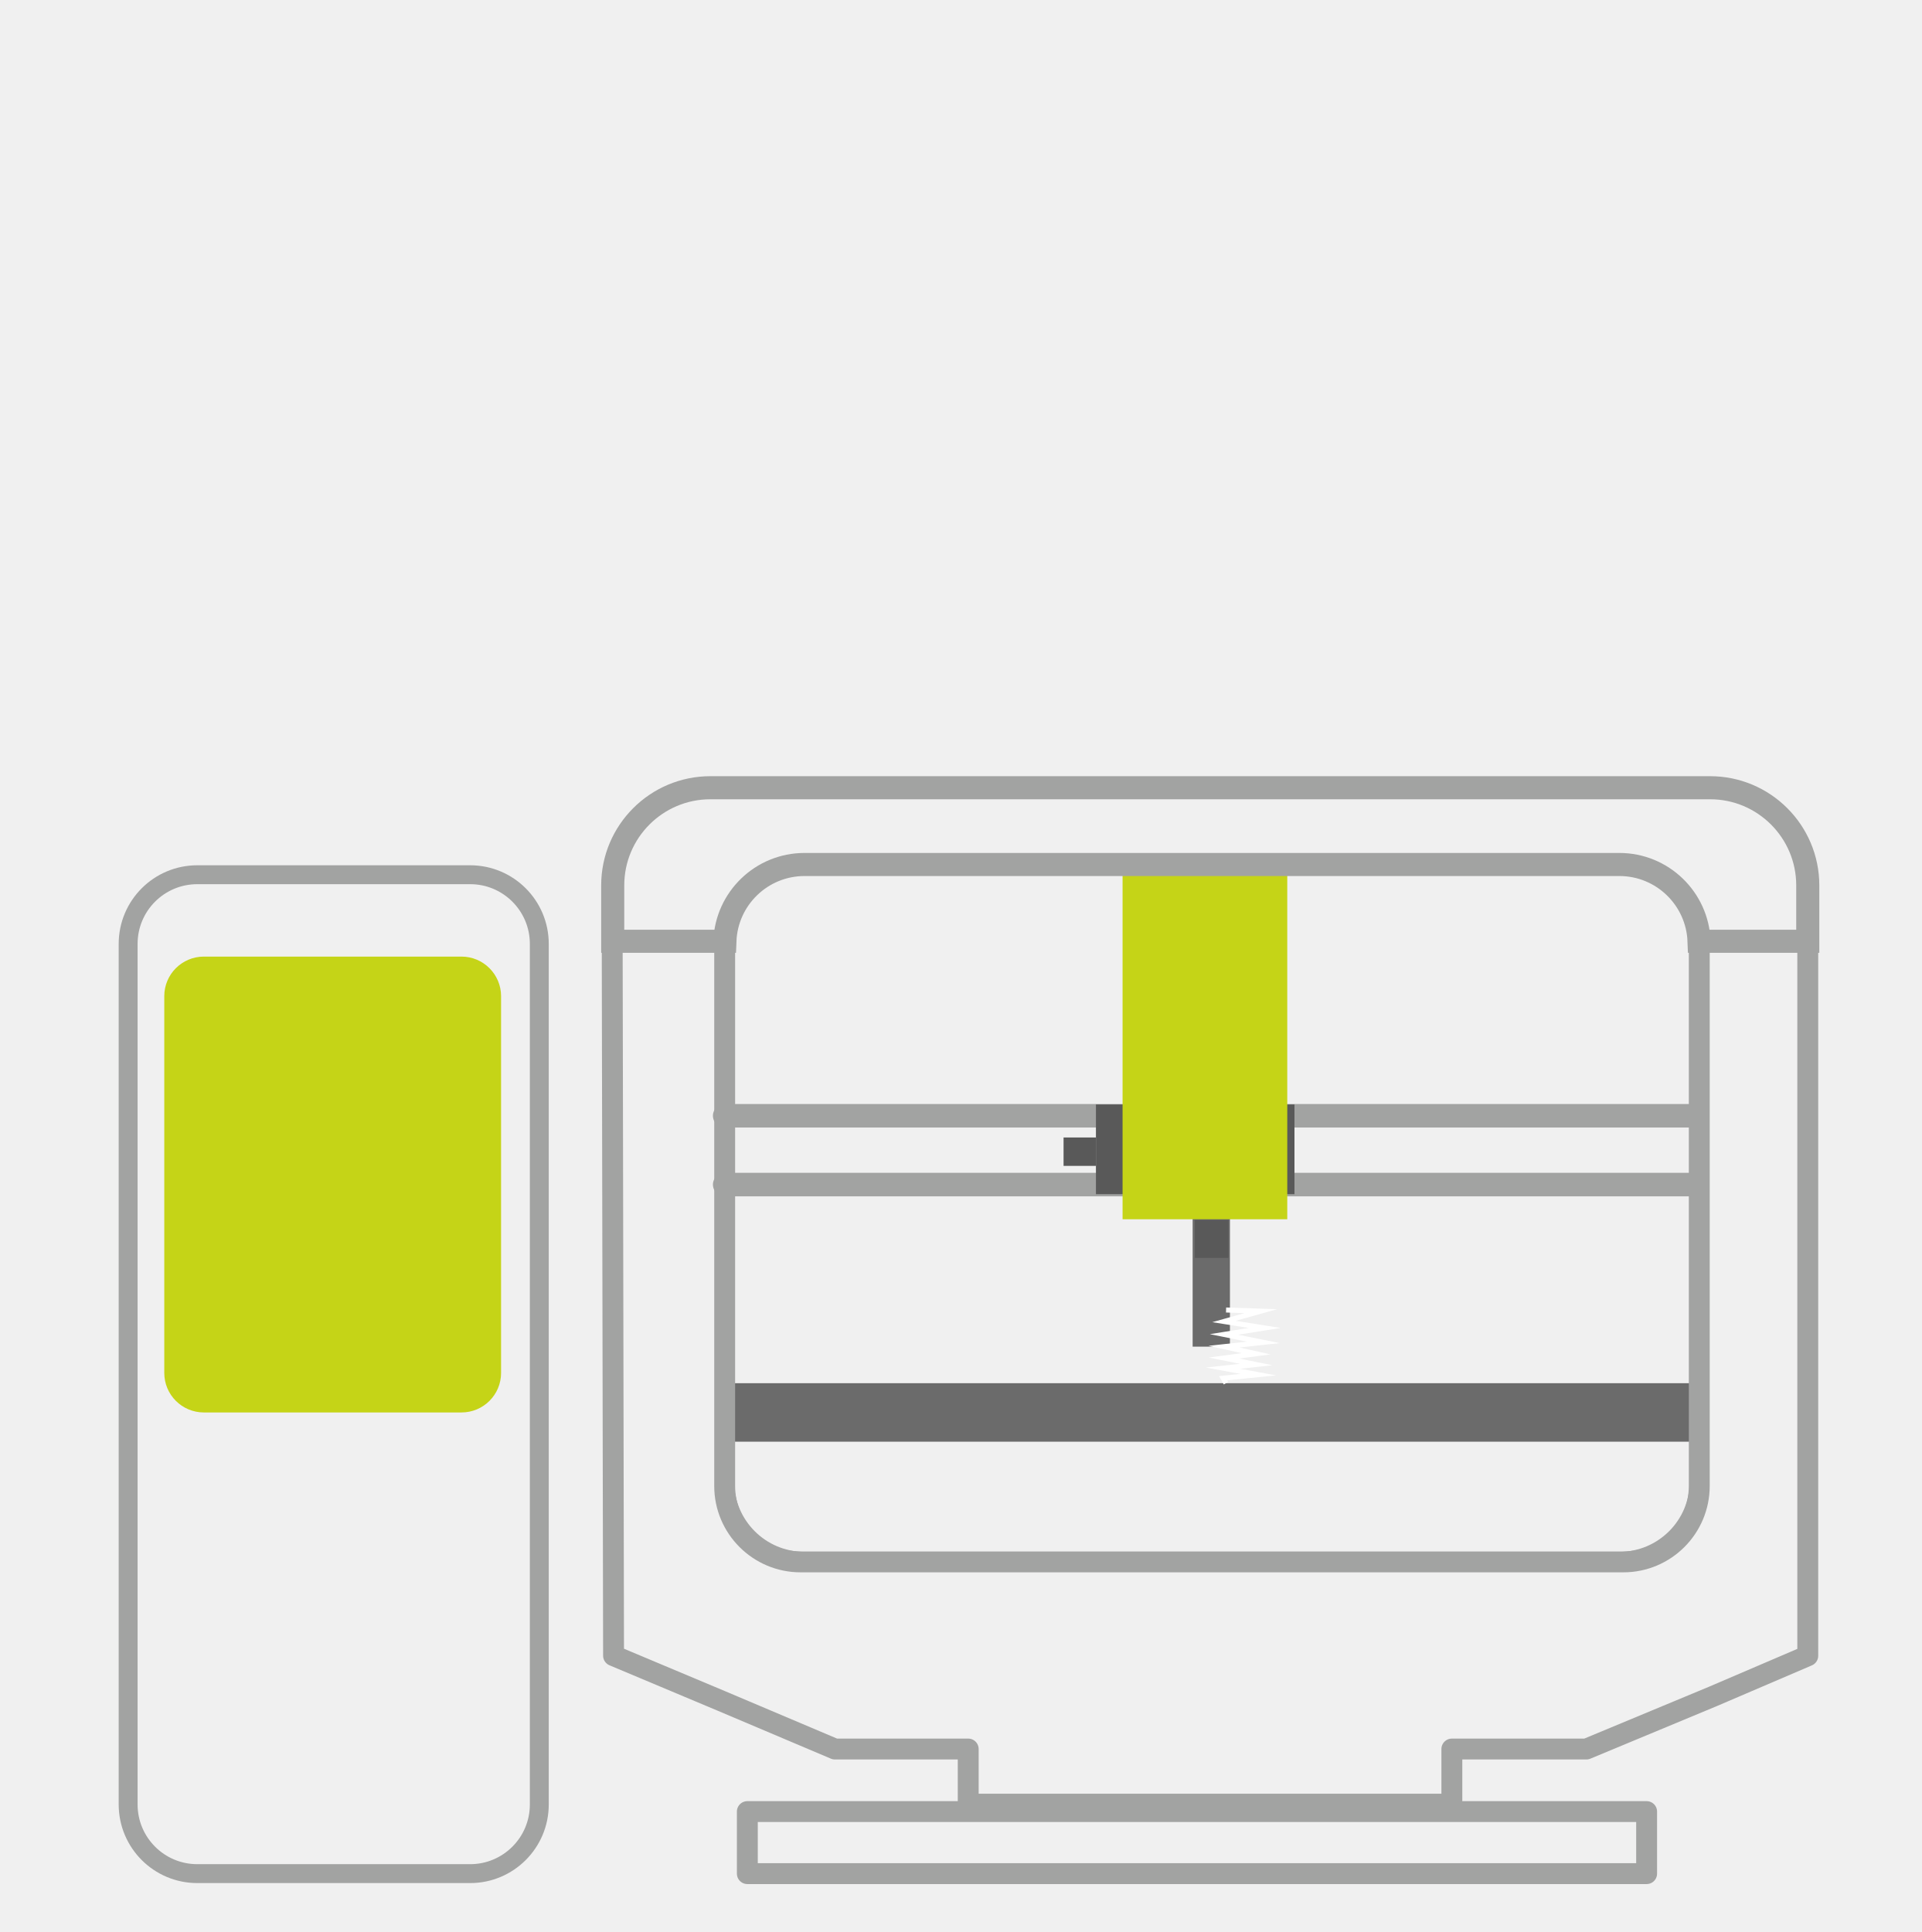
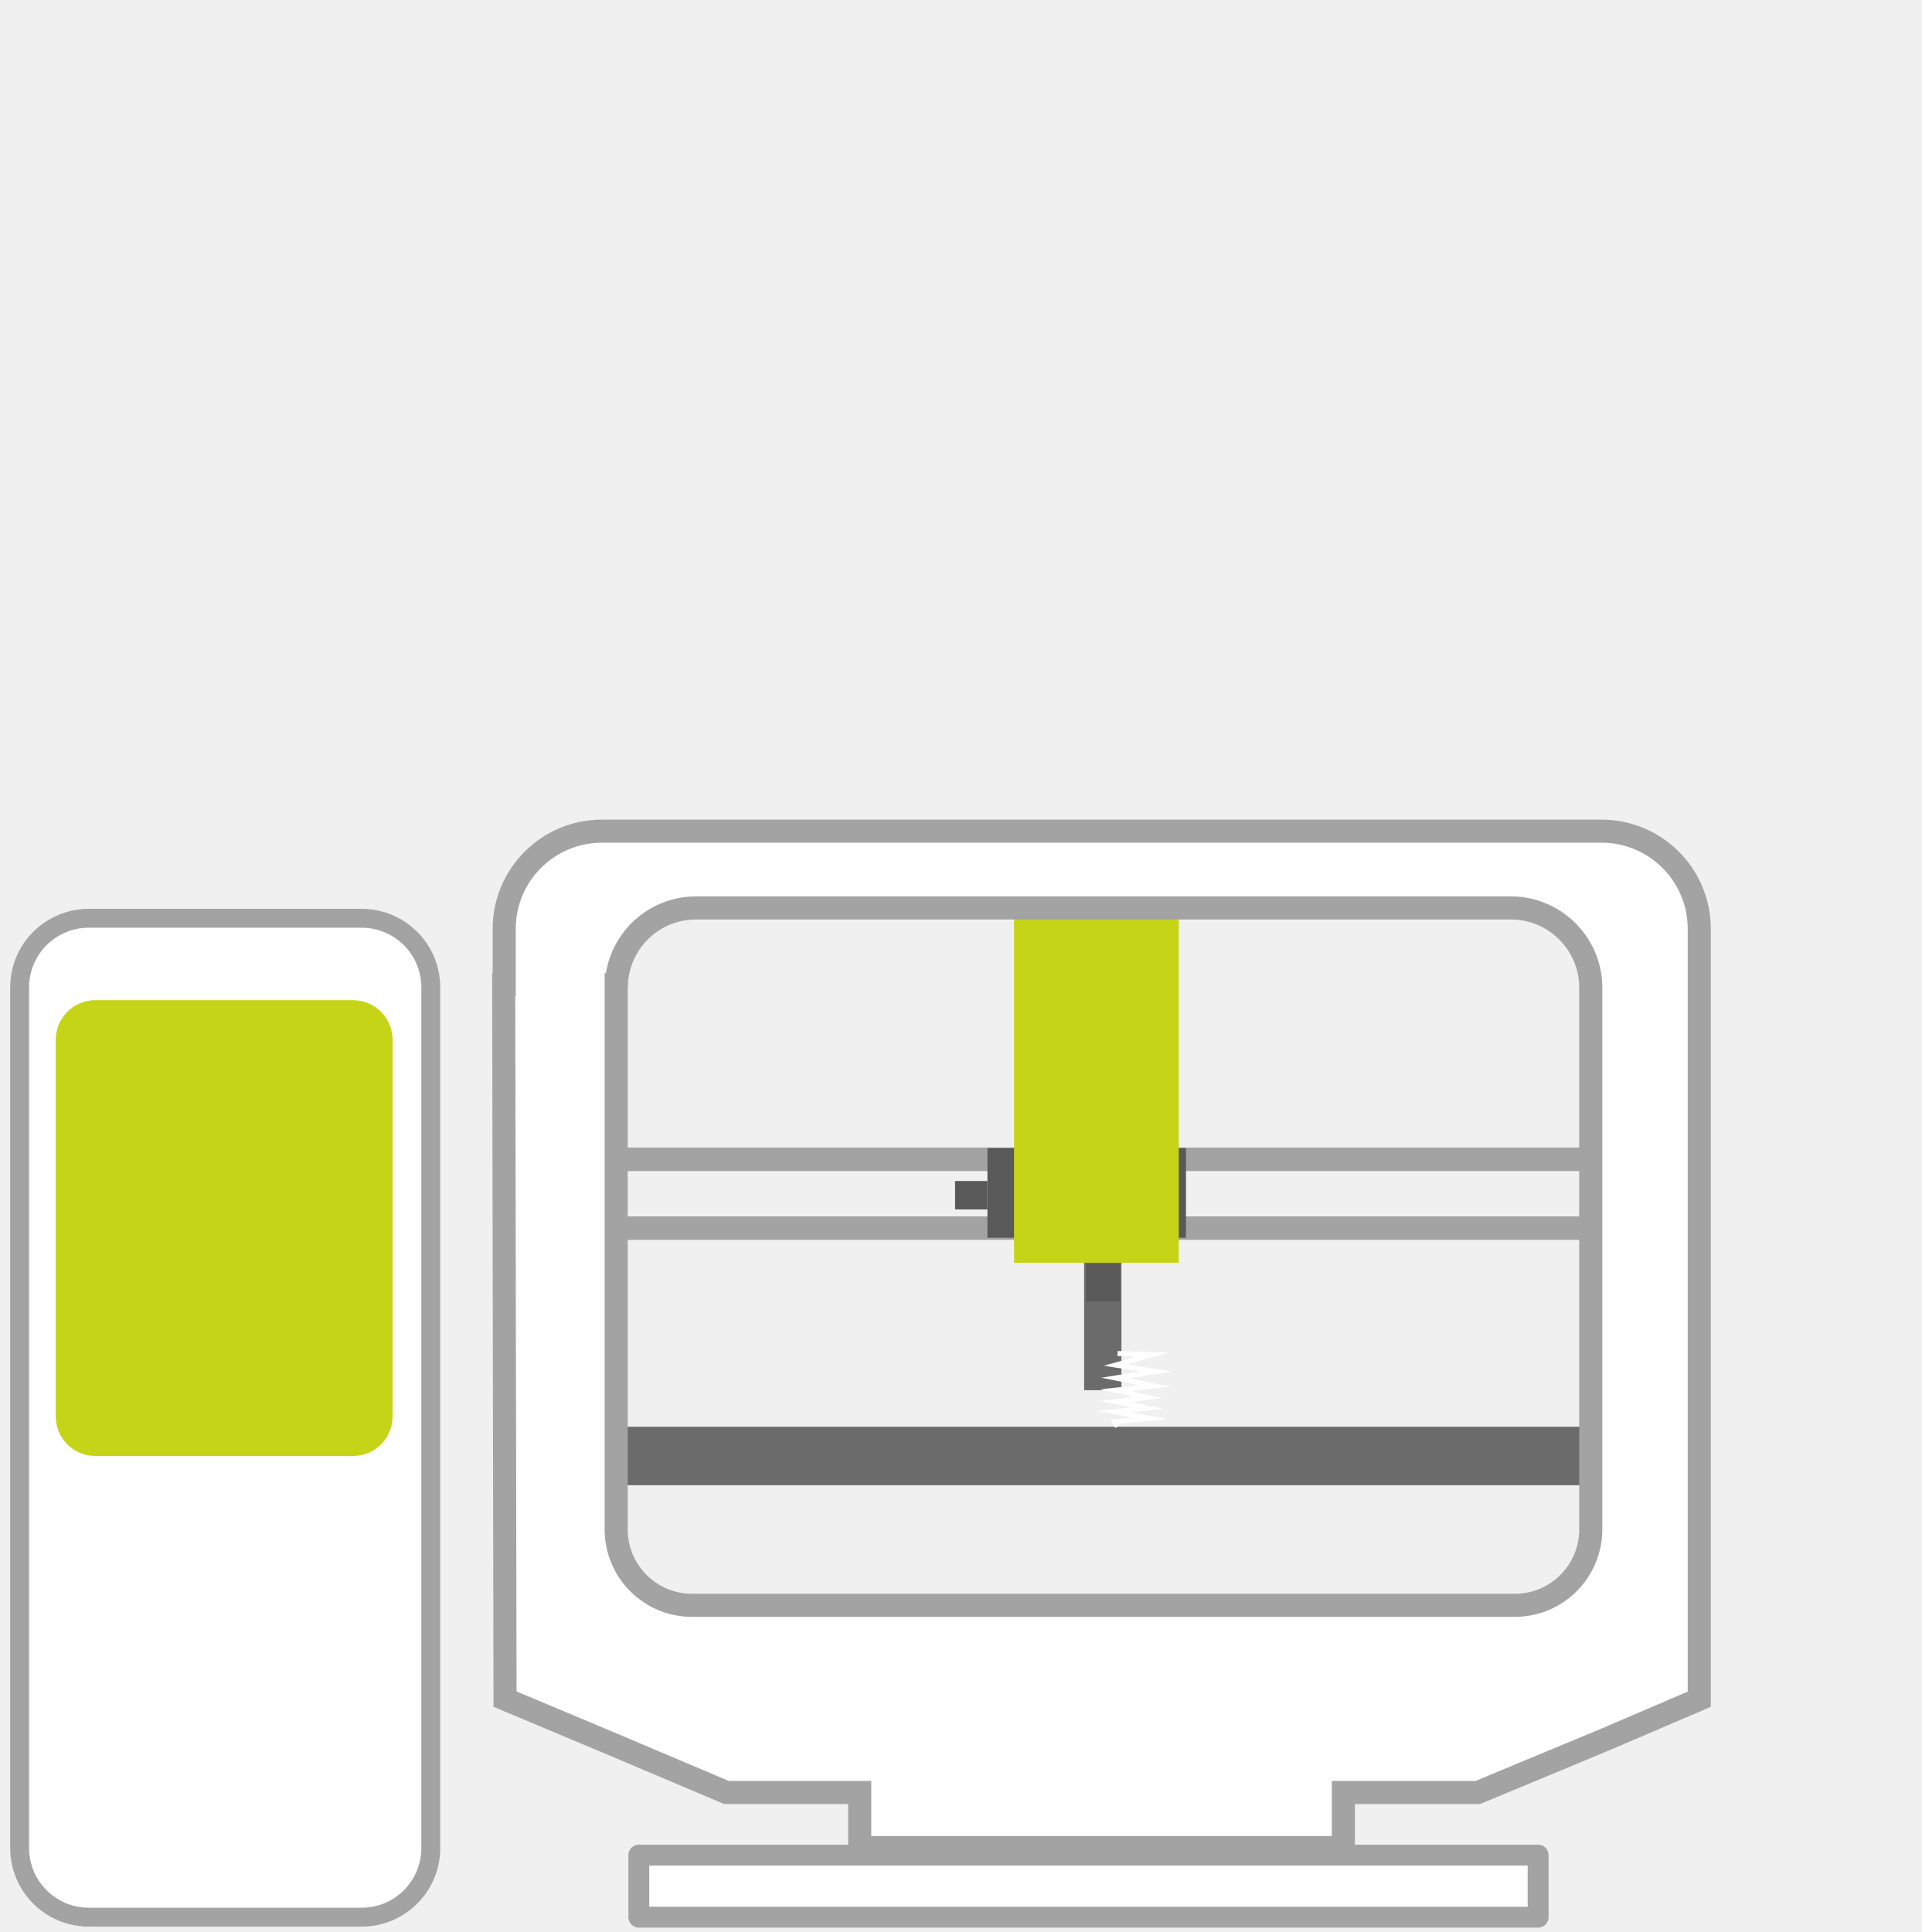
<svg xmlns="http://www.w3.org/2000/svg" id="Layer_1" version="1.1" viewBox="0 0 184 185">
  <defs>
    <style>
      .st0 {
-         stroke-width: 2px;
+         stroke-width: 2.25px;
      }

      .st0, .st1 {
        stroke-linecap: round;
        stroke-linejoin: round;
      }

-       .st0, .st1, .st2, .st3, .st4, .st5 {
+       .st0, .st1, .st2, .st3 {
+         stroke: #a2a3a2;
+       }
+ 
+       .st0, .st4 {
        fill: none;
      }

-       .st0, .st1, .st2, .st3, .st5 {
-         stroke: #a2a3a2;
+       .st5 {
+         fill: #595959;
+       }
+ 
+       .st6 {
+         fill: #c5d417;
      }

      .st1 {
-         stroke-width: 2.25px;
+         stroke-width: 2px;
      }

-       .st6 {
-         fill: #595959;
-       }
- 
-       .st2 {
-         stroke-width: 1.81px;
-       }
- 
-       .st2, .st3, .st4, .st5 {
-         stroke-miterlimit: 10;
-       }
- 
-       .st3 {
-         stroke-width: 1.81px;
-       }
- 
-       .st7 {
-         fill: #c5d417;
+       .st1, .st7, .st2, .st3 {
+         fill: #fff;
      }

      .st4 {
        stroke: #fff;
        stroke-width: .48px;
      }

-       .st8 {
-         fill: #fff;
+       .st4, .st2, .st3 {
+         stroke-miterlimit: 10;
      }

-       .st9 {
+       .st8 {
        fill: #6b6b6b;
      }

-       .st5 {
+       .st2 {
        stroke-width: 2.21px;
+       }
+ 
+       .st3 {
+         stroke-width: 1.81px;
      }
    </style>
  </defs>
-   <path id="Vector_2" class="st9" d="M161.83,138.05v-5.6h-92.43v5.6h92.43Z" />
-   <path id="Vector_5" class="st2" d="M45.02,83.76h-26.13c-3.65,0-6.62,2.96-6.62,6.62v82.41c0,3.65,2.96,6.62,6.62,6.62h26.13c3.65,0,6.62-2.96,6.62-6.62v-82.41c0-3.65-2.96-6.62-6.62-6.62Z" />
-   <path id="Vector_11" class="st7" d="M15.73,131.46v-36.07c0-2.1,1.7-3.79,3.79-3.79h24.67c2.09,0,3.79,1.7,3.79,3.79v36.07c0,2.1-1.7,3.79-3.79,3.79h-24.67c-2.1,0-3.79-1.7-3.79-3.79Z" />
-   <path class="st8" d="M116.14,104.53l3.33.11-3.53.99,3.9.62-3.9.62,3.77.76-3.77.41,3.08.68-3.08.41,3.08.62-3.16.35,3.37.62-3.37.34.27.48" />
-   <rect class="st0" x="223.09" y="151.26" width="10.57" height="28.15" />
-   <rect class="st0" x="71.56" y="173.47" width="86.11" height="5.94" />
-   <line class="st1" x1="161.76" y1="106.84" x2="69.39" y2="106.84" />
-   <line class="st1" x1="161.83" y1="113.43" x2="69.39" y2="113.43" />
-   <path class="st0" d="M162.71,90.13v52.16c0,4.01-3.25,7.27-7.27,7.27h-78.78c-4.01,0-7.27-3.25-7.27-7.27v-52.16h-10.77l.13,68.41,10.36,4.35,10.84,4.59h12.76v5.28h46.31v-5.28h12.88l12.12-5.04,9.08-3.89v-68.41h-10.39Z" />
+   <path id="Vector_2" class="st8" d="M151.44,142.22v-5.6H59.01v5.6h92.43Z" />
+   <path id="Vector_5" class="st3" d="M34.63,87.93H8.5c-3.65,0-6.62,2.96-6.62,6.62v82.41c0,3.65,2.96,6.62,6.62,6.62h26.13c3.65,0,6.62-2.96,6.62-6.62v-82.41c0-3.65-2.96-6.62-6.62-6.62Z" />
+   <path id="Vector_11" class="st6" d="M5.34,135.63v-36.07c0-2.1,1.7-3.79,3.79-3.79h24.67c2.09,0,3.79,1.7,3.79,3.79v36.07c0,2.1-1.7,3.79-3.79,3.79H9.13c-2.1,0-3.79-1.7-3.79-3.79Z" />
+   <path class="st7" d="M105.75,108.7l3.33.11-3.53.99,3.9.62-3.9.62,3.77.76-3.77.41,3.08.68-3.08.41,3.08.62-3.16.35,3.37.62-3.37.34.27.48" />
+   <rect class="st1" x="61.17" y="177.64" width="86.11" height="5.94" />
+   <line class="st0" x1="151.37" y1="111.01" x2="59" y2="111.01" />
+   <line class="st0" x1="151.44" y1="117.6" x2="59" y2="117.6" />
  <g>
-     <path id="Vector_6" class="st9" d="M117.77,115.37h-3.57v13.58h3.57v-13.58Z" />
-     <path id="Vector_7" class="st6" d="M108.1,105.76h-3.16v8.59h3.16v-8.59Z" />
-     <path id="Vector_8" class="st6" d="M117.63,116.82h-3.22v3.63h3.22v-3.63Z" />
-     <path id="Vector_9" class="st6" d="M123.95,105.76h-.87v8.59h.87v-8.59Z" />
-     <path id="Vector_10" class="st6" d="M104.94,108.92h-3.1v2.72h3.1v-2.72Z" />
-     <path class="st4" d="M117.4,125.44l3.33.11-3.53.99,3.9.62-3.9.62,3.77.76-3.77.41,3.08.68-3.08.41,3.08.62-3.16.35,3.37.62-3.37.34.27.48" />
-     <path id="Vector_14" class="st7" d="M123.26,83.76h-15.77v32.99h15.77v-32.99Z" />
+     <path id="Vector_6" class="st8" d="M107.38,119.54h-3.57v13.58h3.57s0-13.58,0-13.58Z" />
+     <path id="Vector_7" class="st5" d="M97.71,109.93h-3.16v8.59h3.16v-8.59Z" />
+     <path id="Vector_8" class="st5" d="M107.24,120.99h-3.22v3.63h3.22v-3.63Z" />
+     <path id="Vector_9" class="st5" d="M113.56,109.93h-.87v8.59h.87v-8.59Z" />
+     <path id="Vector_10" class="st5" d="M94.55,113.09h-3.1v2.72h3.1v-2.72Z" />
+     <path class="st4" d="M107.01,129.61l3.33.11-3.53.99,3.9.62-3.9.62,3.77.76-3.77.41,3.08.68-3.08.41,3.08.62-3.16.35,3.37.62-3.37.34.27.48" />
+     <path id="Vector_14" class="st6" d="M112.87,87.93h-15.77v32.99h15.77s0-32.99,0-32.99Z" />
  </g>
-   <rect class="st3" x="69.39" y="82.78" width="93.31" height="66.72" rx="7.64" ry="7.64" />
-   <path class="st5" d="M163.75,75.43h-95.73c-5.16,0-9.35,4.19-9.35,9.35v5.35h10.74c.15-4.09,3.51-7.35,7.63-7.35h78.02c4.12,0,7.48,3.27,7.63,7.35h10.41v-5.35c0-5.16-4.19-9.35-9.35-9.35Z" />
+   <path class="st2" d="M153.36,79.59H57.63c-5.16,0-9.35,4.19-9.35,9.35v5.35h-.05l.13,68.41,10.36,4.35,10.84,4.59h12.76v5.28h46.31v-5.28h12.88l12.12-5.04,9.08-3.89v-73.77c0-5.16-4.19-9.35-9.35-9.35ZM152.32,94.9v51.55c0,4.01-3.25,7.27-7.27,7.27h-78.78c-4.01,0-7.27-3.25-7.27-7.27v-52.16h.02c.15-4.09,3.51-7.35,7.63-7.35h78.02c4.12,0,7.5,3.28,7.65,7.36v.6Z" />
</svg>
